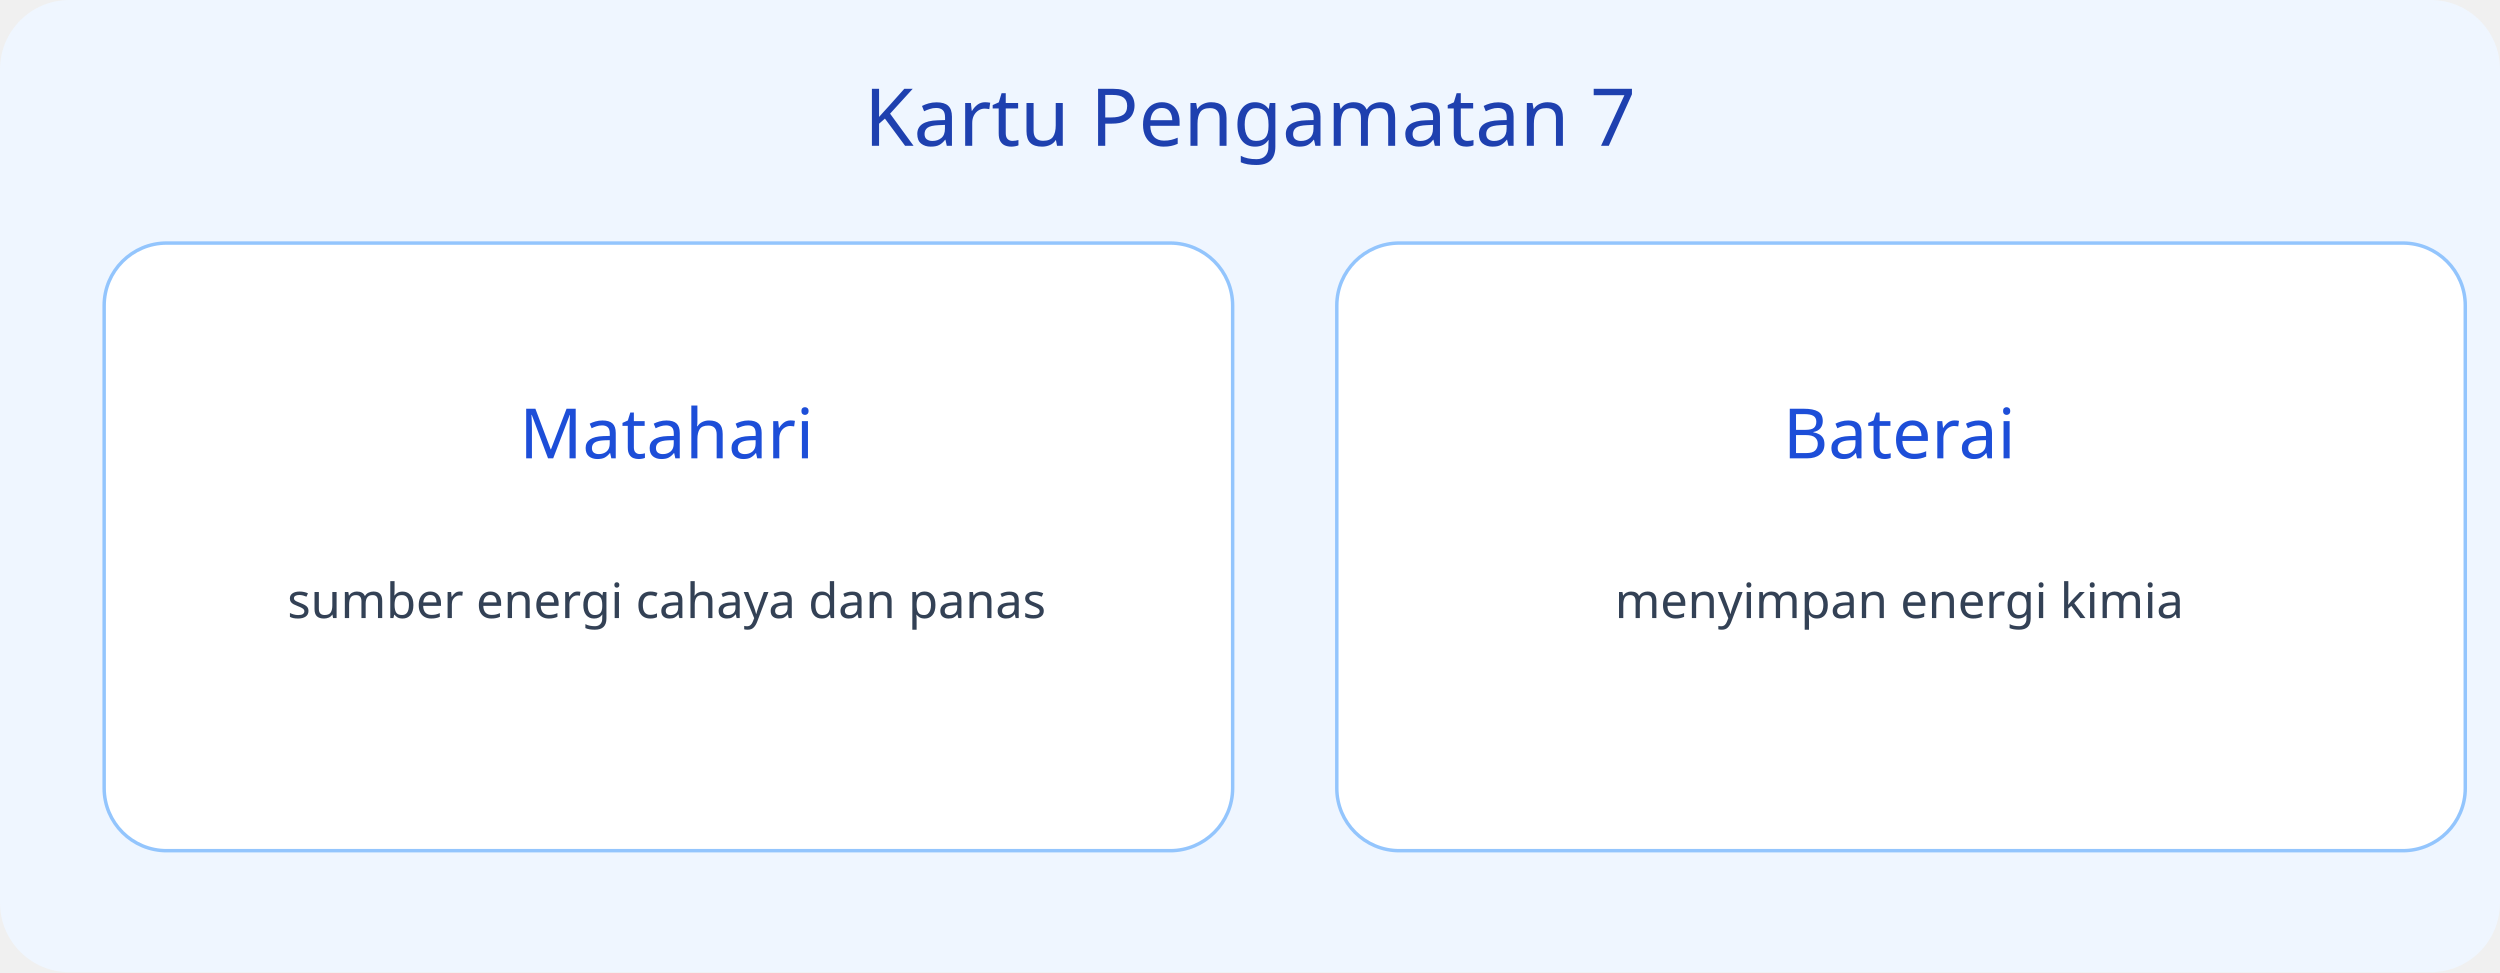
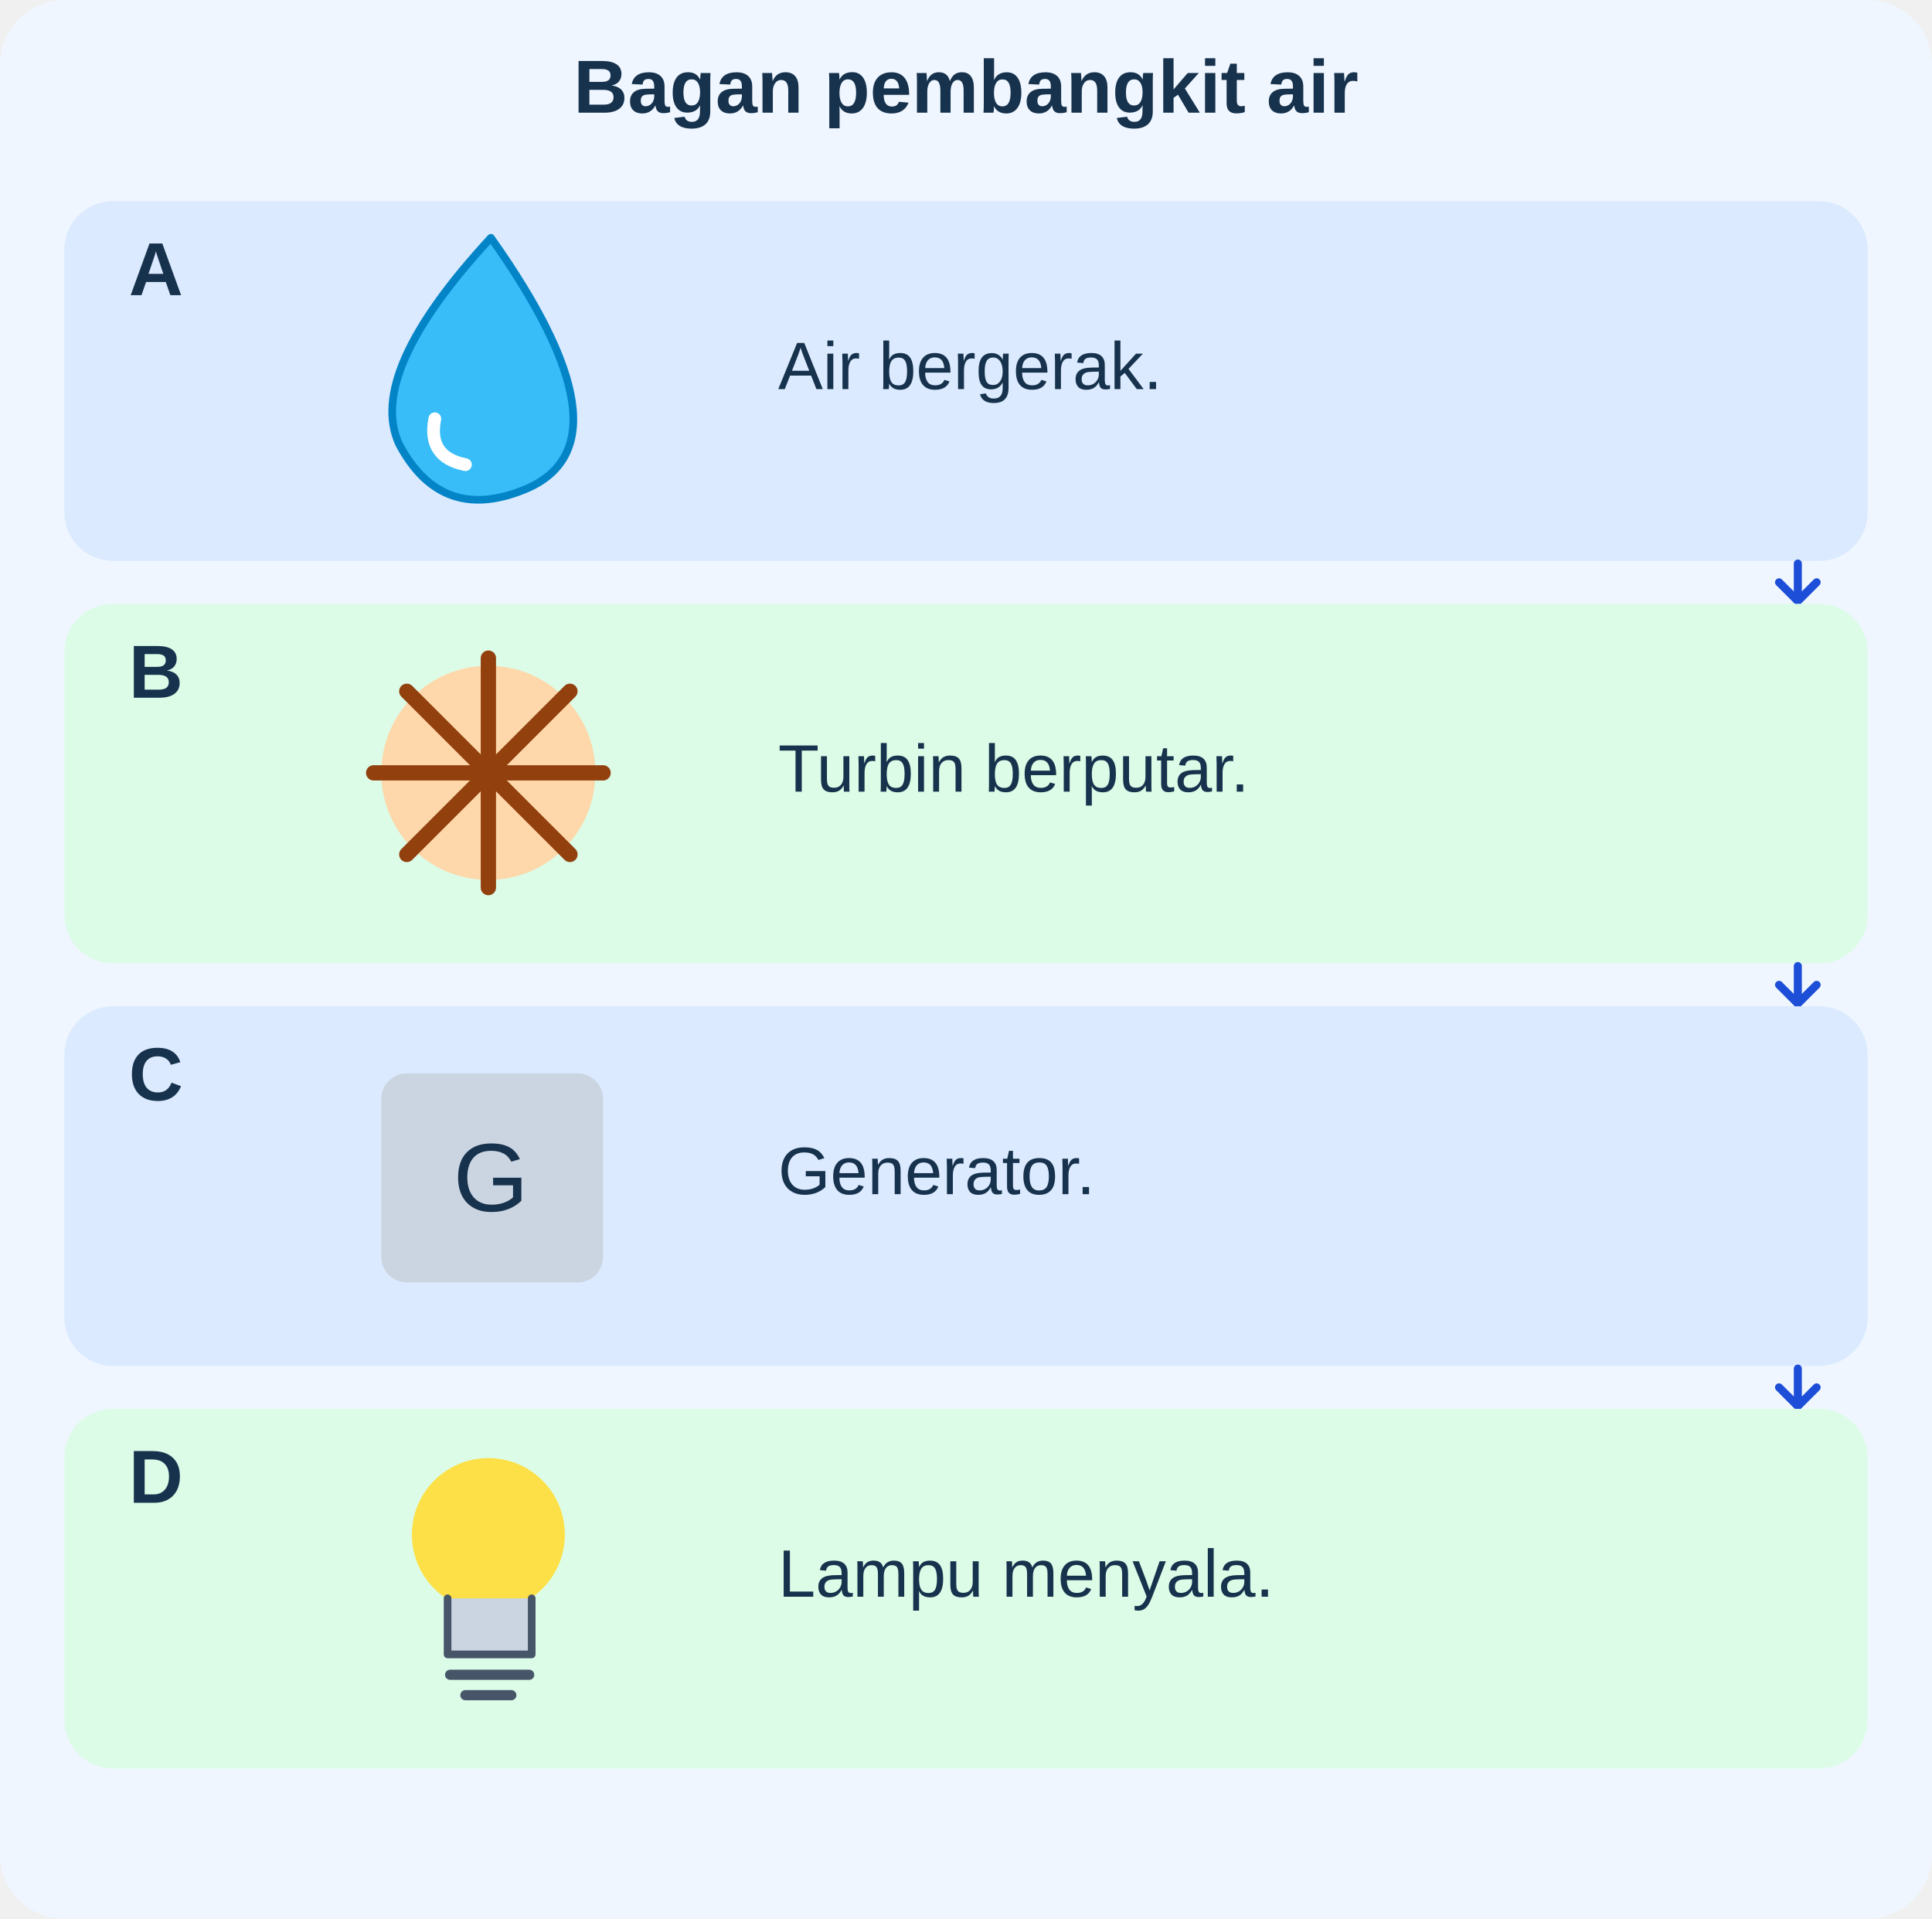
- <svg xmlns="http://www.w3.org/2000/svg" viewBox="0 0 720 280">
-   <rect width="720" height="280" rx="20" fill="#eff6ff" />
-   <text x="360" y="42" font-size="23" text-anchor="middle" font-family="sans-serif" fill="#1e40af">Kartu Pengamatan 7</text>
-   <rect x="30" y="70" width="325" height="175" rx="18" fill="white" stroke="#93c5fd" />
-   <text x="192" y="132" font-size="20" text-anchor="middle" font-family="sans-serif" fill="#1d4ed8">Matahari</text>
-   <text x="192" y="178" font-size="14" text-anchor="middle" font-family="sans-serif" fill="#334155">sumber energi cahaya dan panas</text>
-   <rect x="385" y="70" width="325" height="175" rx="18" fill="white" stroke="#93c5fd" />
-   <text x="547" y="132" font-size="20" text-anchor="middle" font-family="sans-serif" fill="#1d4ed8">Baterai</text>
-   <text x="547" y="178" font-size="14" text-anchor="middle" font-family="sans-serif" fill="#334155">menyimpan energi kimia</text>
+ <svg xmlns="http://www.w3.org/2000/svg" viewBox="0 0 720 715" role="img" aria-labelledby="title desc">
+   <g font-family="Arial, sans-serif">
+     <rect x="0" y="0" width="720" height="715" rx="24" fill="#eff6ff" stroke="none" stroke-width="3" />
+     <text x="360" y="42" font-size="28" fill="#17324d" text-anchor="middle" font-weight="750">Bagan pembangkit air</text>
+     <rect x="24" y="75" width="672" height="134" rx="18" fill="#dbeafe" stroke="none" stroke-width="3" />
+     <text x="48" y="110" font-size="28" fill="#17324d" text-anchor="start" font-weight="750">A</text>
+     <g transform="translate(125 81) scale(.95)">
+       <path d="M61 8 Q12 61 25 89 Q42 121 76 106 Q117 87 61 8 Z" fill="#38bdf8" stroke="#0284c7" stroke-width="3" stroke-linecap="round" stroke-linejoin="round" />
+       <path d="M39 79 Q36 94 51 97" fill="none" stroke="white" stroke-width="5" stroke-linecap="round" stroke-linejoin="round" />
+     </g>
+     <text x="290" y="145" font-size="25" fill="#17324d" text-anchor="start" font-weight="500">Air bergerak.</text>
+     <path d="M670 210 L670 224 M663 217 L670 224 L677 217" fill="none" stroke="#1d4ed8" stroke-width="3" stroke-linecap="round" stroke-linejoin="round" />
+     <rect x="24" y="225" width="672" height="134" rx="18" fill="#dcfce7" stroke="none" stroke-width="3" />
+     <text x="48" y="260" font-size="28" fill="#17324d" text-anchor="start" font-weight="750">B</text>
+     <g transform="translate(125 231) scale(.95)">
+       <circle cx="60" cy="60" r="42" fill="#fed7aa" />
+       <circle cx="60" cy="60" r="7" fill="#92400e" />
+       <path d="M60 60 L60 15" fill="none" stroke="#92400e" stroke-width="6" stroke-linecap="round" stroke-linejoin="round" />
+       <path d="M60 60 L60 105" fill="none" stroke="#92400e" stroke-width="6" stroke-linecap="round" stroke-linejoin="round" />
+       <path d="M60 60 L15 60" fill="none" stroke="#92400e" stroke-width="6" stroke-linecap="round" stroke-linejoin="round" />
+       <path d="M60 60 L105 60" fill="none" stroke="#92400e" stroke-width="6" stroke-linecap="round" stroke-linejoin="round" />
+       <path d="M60 60 L28 28" fill="none" stroke="#92400e" stroke-width="6" stroke-linecap="round" stroke-linejoin="round" />
+       <path d="M60 60 L92 92" fill="none" stroke="#92400e" stroke-width="6" stroke-linecap="round" stroke-linejoin="round" />
+       <path d="M60 60 L28 92" fill="none" stroke="#92400e" stroke-width="6" stroke-linecap="round" stroke-linejoin="round" />
+       <path d="M60 60 L92 28" fill="none" stroke="#92400e" stroke-width="6" stroke-linecap="round" stroke-linejoin="round" />
+     </g>
+     <text x="290" y="295" font-size="25" fill="#17324d" text-anchor="start" font-weight="500">Turbin berputar.</text>
+     <path d="M670 360 L670 374 M663 367 L670 374 L677 367" fill="none" stroke="#1d4ed8" stroke-width="3" stroke-linecap="round" stroke-linejoin="round" />
+     <rect x="24" y="375" width="672" height="134" rx="18" fill="#dbeafe" stroke="none" stroke-width="3" />
+     <text x="48" y="410" font-size="28" fill="#17324d" text-anchor="start" font-weight="750">C</text>
+     <g transform="translate(125 381) scale(.95)">
+       <rect x="18" y="20" width="87" height="82" rx="10" fill="#cbd5e1" stroke="none" stroke-width="3" />
+       <text x="61" y="74" font-size="38" fill="#17324d" text-anchor="middle" font-weight="500">G</text>
+     </g>
+     <text x="290" y="445" font-size="25" fill="#17324d" text-anchor="start" font-weight="500">Generator.</text>
+     <path d="M670 510 L670 524 M663 517 L670 524 L677 517" fill="none" stroke="#1d4ed8" stroke-width="3" stroke-linecap="round" stroke-linejoin="round" />
+     <rect x="24" y="525" width="672" height="134" rx="18" fill="#dcfce7" stroke="none" stroke-width="3" />
+     <text x="48" y="560" font-size="28" fill="#17324d" text-anchor="start" font-weight="750">D</text>
+     <g transform="translate(125 531) scale(.95)">
+       <circle cx="60" cy="43" r="30" fill="#fde047" />
+       <path d="M44 68 L44 90 L77 90 L77 68" fill="#cbd5e1" stroke="#475569" stroke-width="3" stroke-linecap="round" stroke-linejoin="round" />
+       <path d="M45 98 L76 98 M51 106 L69 106" fill="none" stroke="#475569" stroke-width="4" stroke-linecap="round" stroke-linejoin="round" />
+     </g>
+     <text x="290" y="595" font-size="25" fill="#17324d" text-anchor="start" font-weight="500">Lampu menyala.</text>
+   </g>
</svg>
